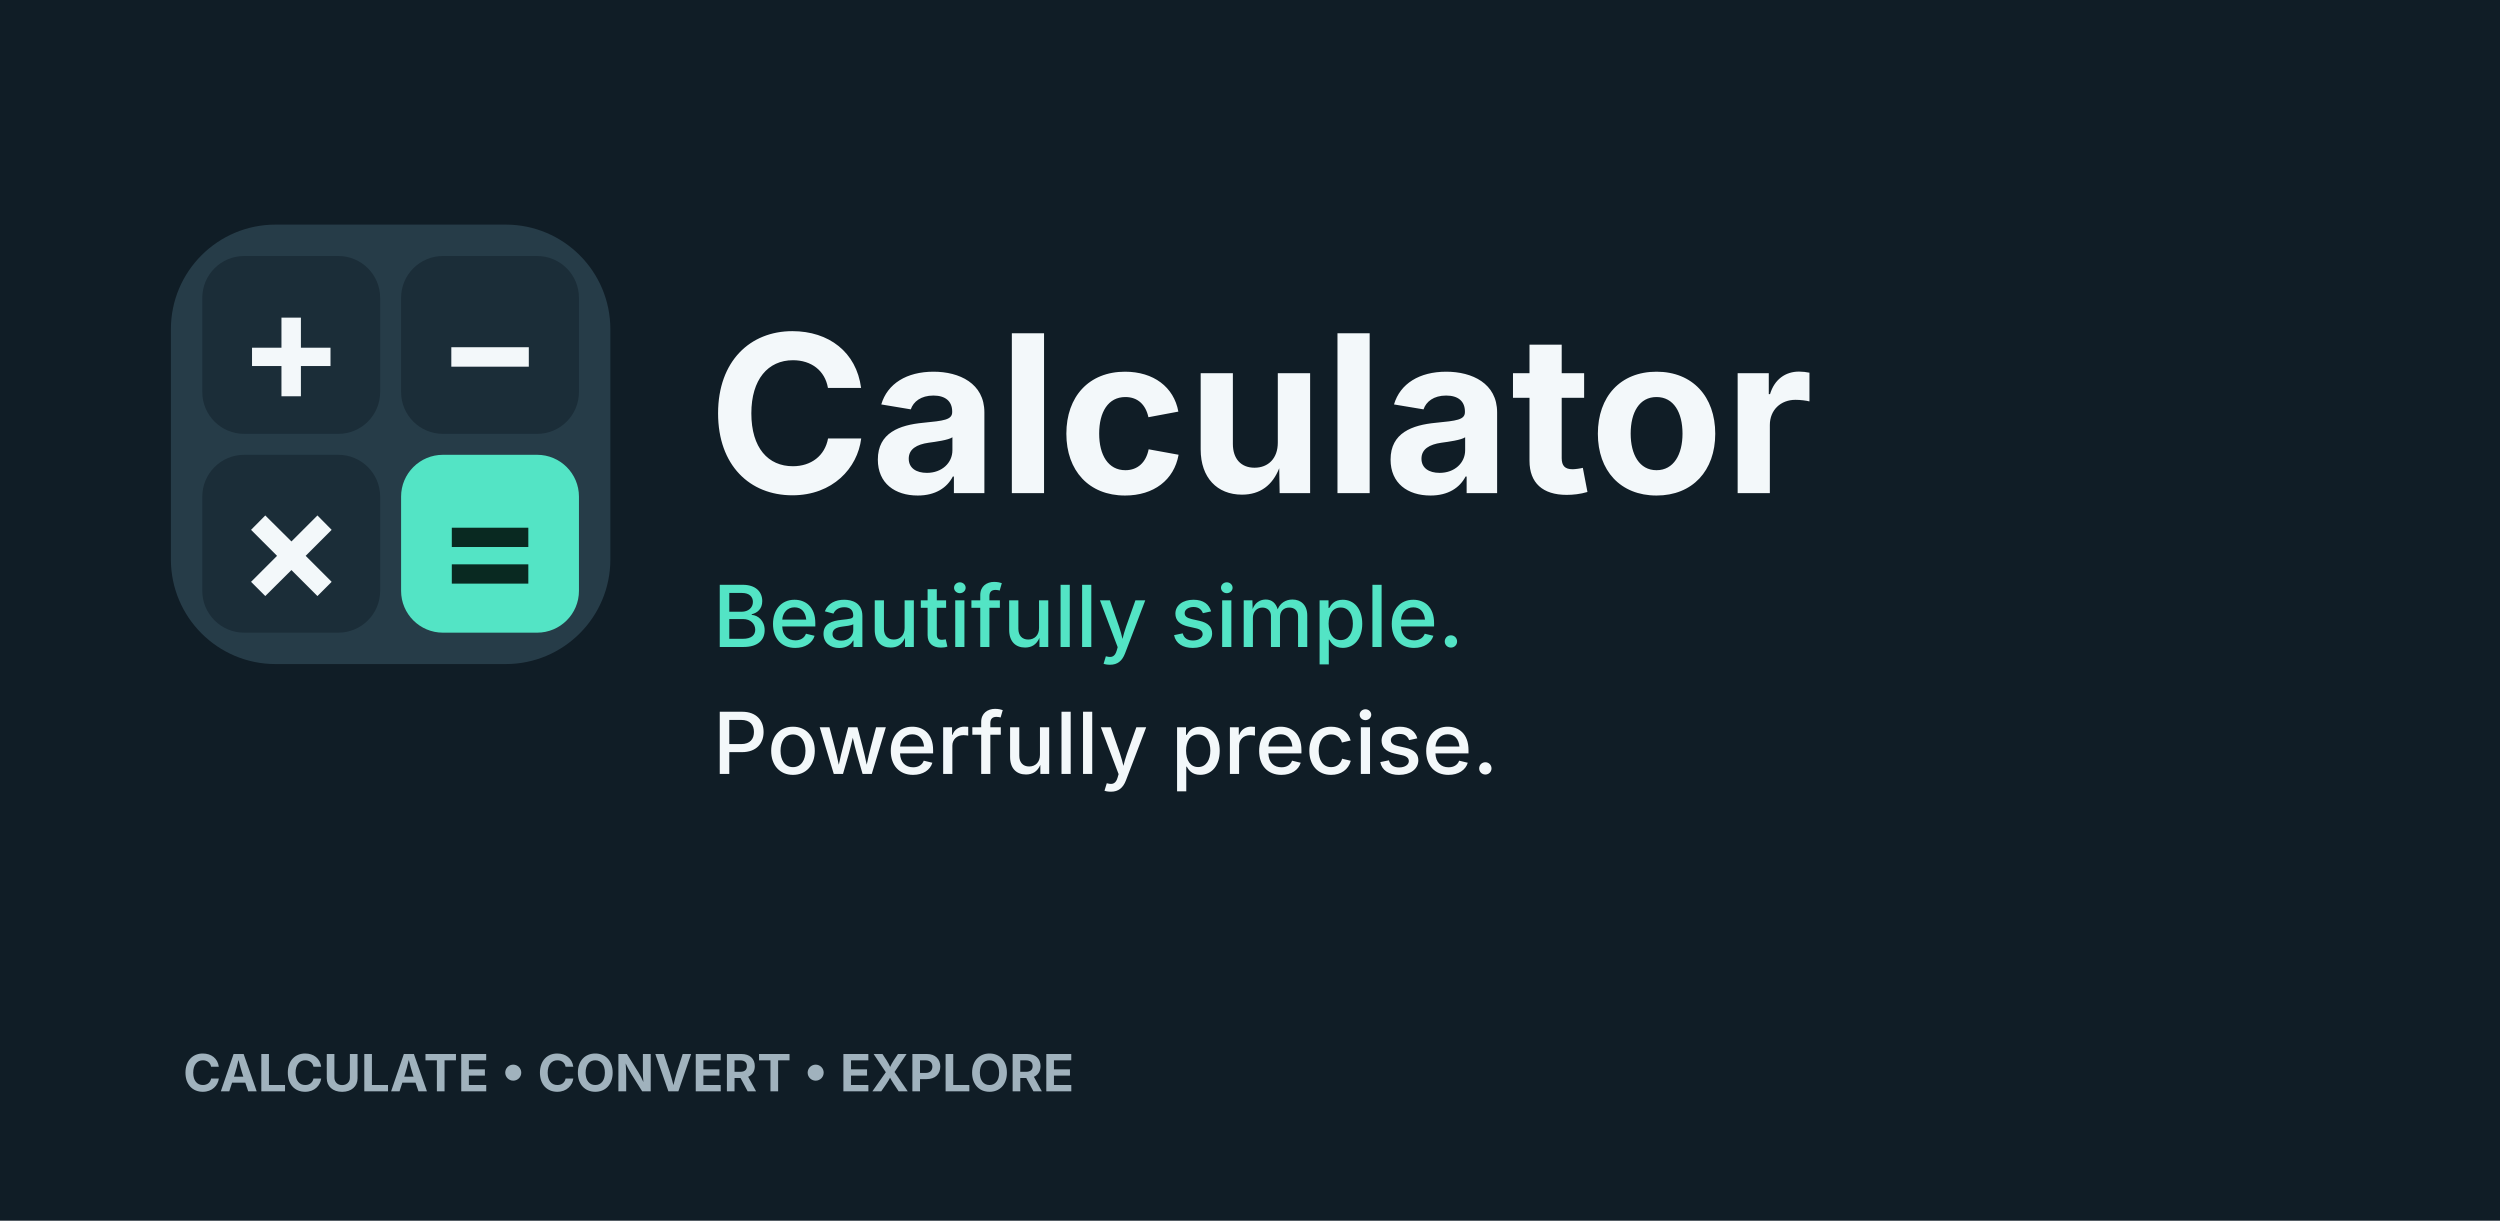
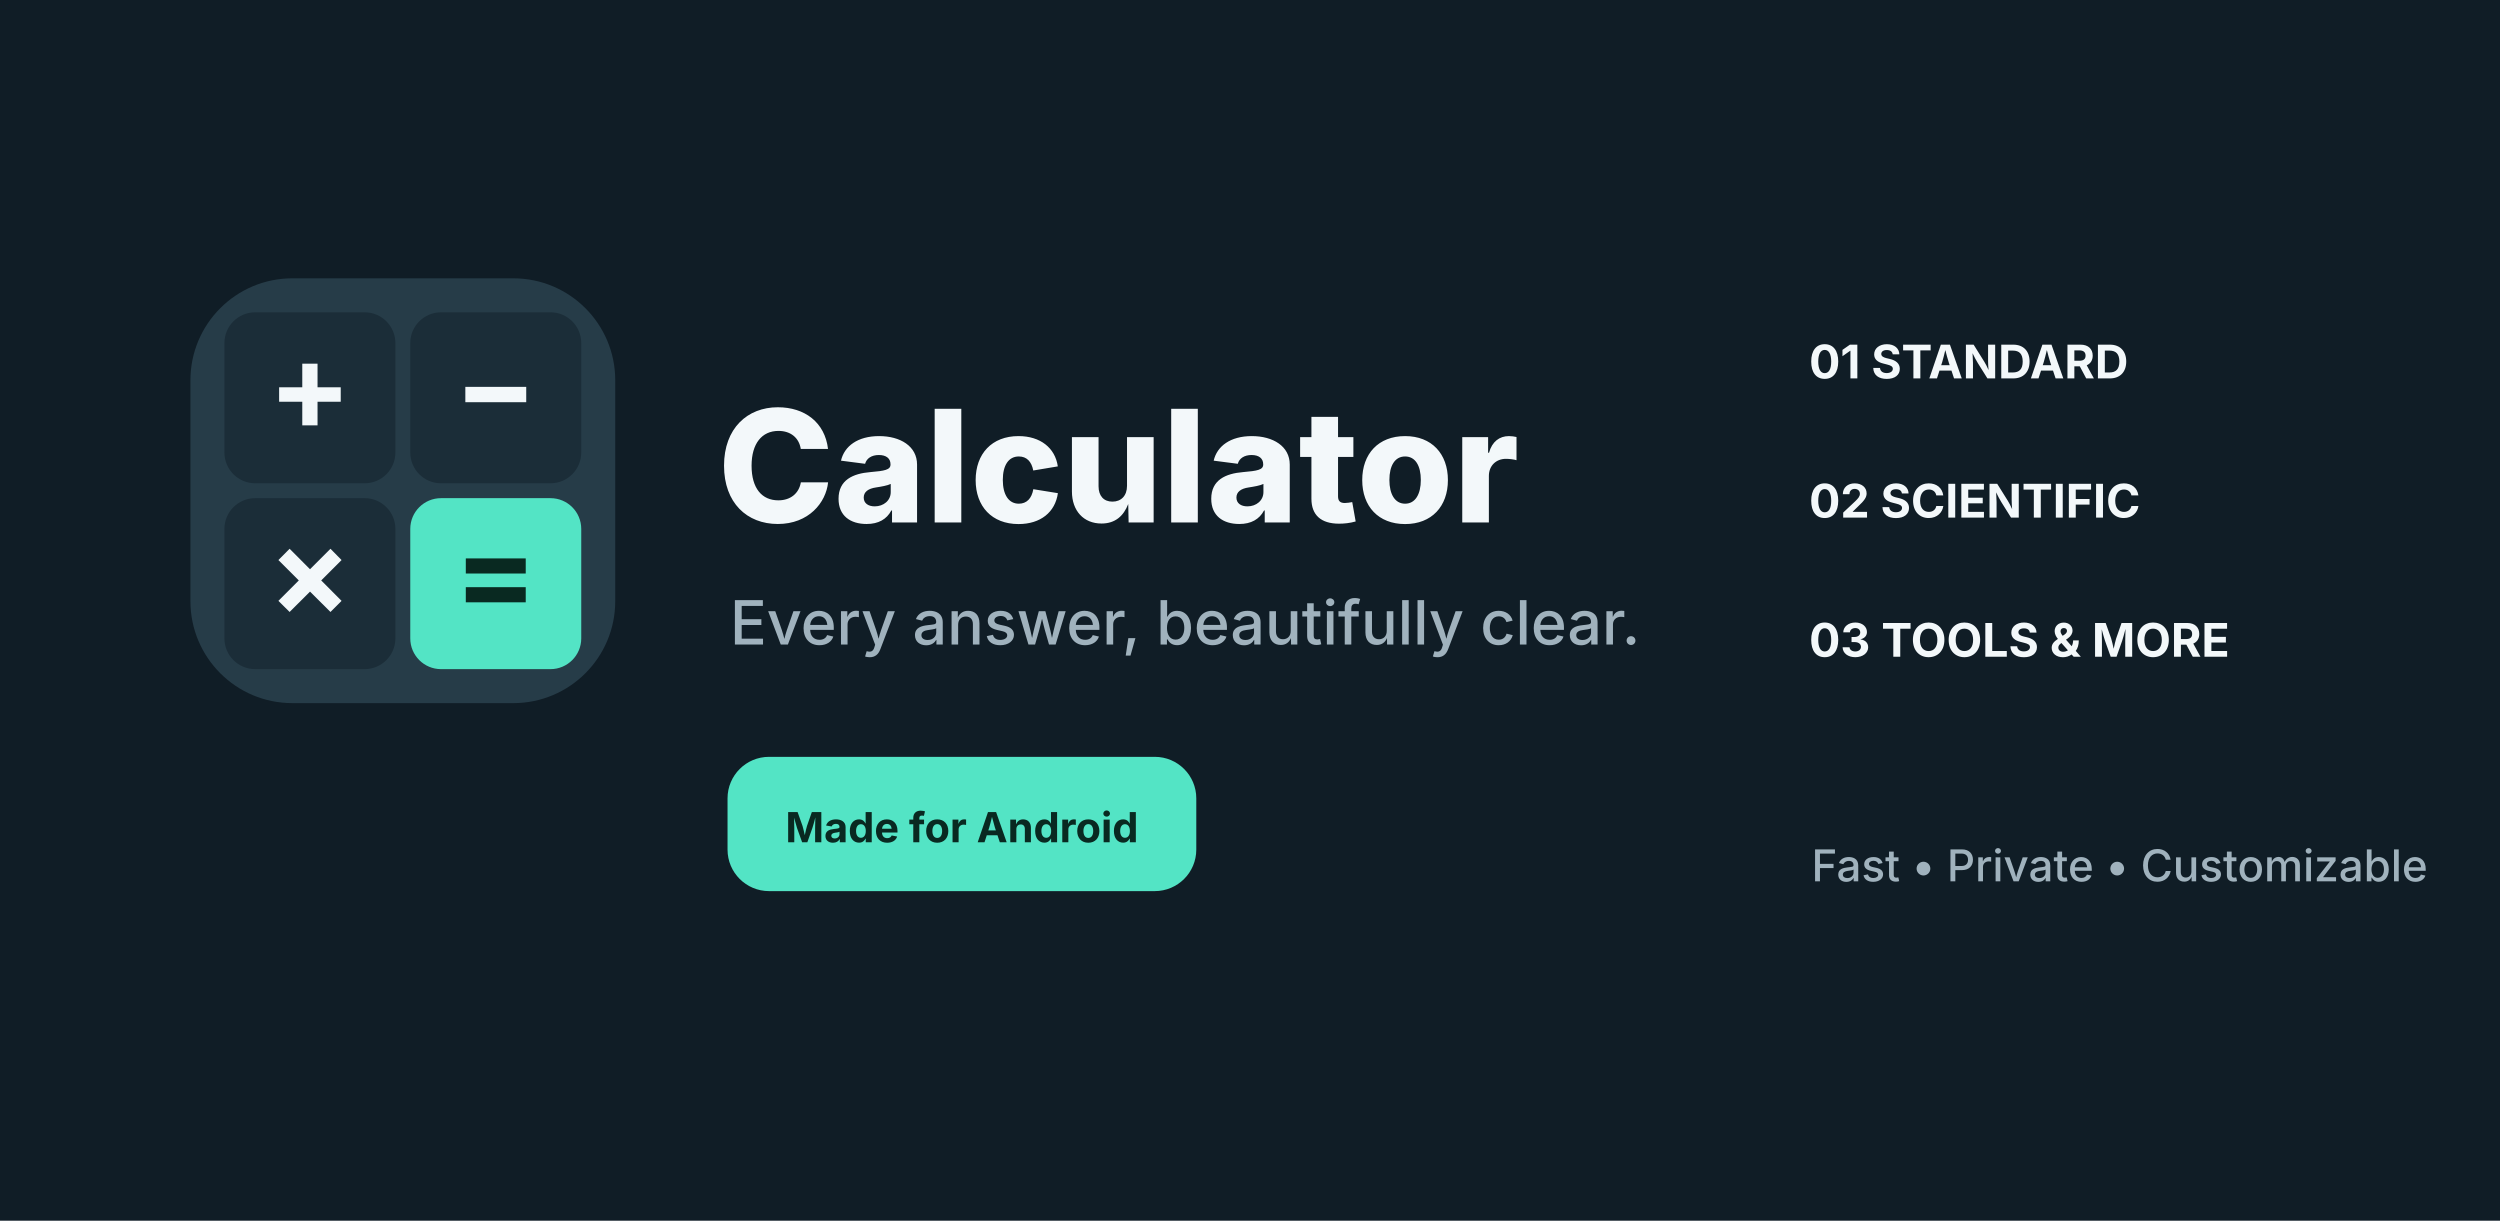
<svg xmlns="http://www.w3.org/2000/svg" width="1024" height="500" viewBox="0 0 1024 500">
  <style>text{font-family:Inter,Arial,sans-serif}</style>
-   <rect width="1024" height="500" fill="#101D26" />
-   <g transform="translate(70 92) scale(4.285714)">
-     <rect x="0" y="0" width="42" height="42" rx="10" fill="#263C48" />
-     <rect x="3" y="3" width="17" height="17" rx="4" fill="#1B2D38" />
-     <rect x="22" y="3" width="17" height="17" rx="4" fill="#1B2D38" />
-     <rect x="3" y="22" width="17" height="17" rx="4" fill="#1B2D38" />
-     <rect x="22" y="22" width="17" height="17" rx="4" fill="#53E4C5" />
-     <text x="11.5" y="17" font-size="15" fill="#F3F8FA" font-weight="700" text-anchor="middle">+</text>
-     <text x="30.5" y="17" font-size="15" fill="#F3F8FA" font-weight="700" text-anchor="middle">−</text>
-     <text x="11.5" y="36" font-size="15" fill="#F3F8FA" font-weight="700" text-anchor="middle">×</text>
-     <text x="30.5" y="36" font-size="15" fill="#092921" font-weight="700" text-anchor="middle">=</text>
-   </g>
-   <text x="290" y="202" font-size="90" fill="#F3F8FA" font-weight="750" text-anchor="start">Calculator</text>
-   <text x="292" y="265" font-size="35" fill="#53E4C5" font-weight="550" text-anchor="start">Beautifully simple.</text>
-   <text x="292" y="317" font-size="35" fill="#F3F8FA" font-weight="550" text-anchor="start">Powerfully precise.</text>
-   <text x="75" y="447" font-size="21" fill="#A0B2BD" font-weight="650" text-anchor="start">CALCULATE   •   CONVERT   •   EXPLORE</text>
+   <rect x="0" y="0" width="1024" height="500" rx="0" fill="#101D26" />
+   <rect x="78" y="114" width="174" height="174" rx="41.76" fill="#263C48" />
+   <rect x="91.92" y="127.92" width="70.035" height="70.035" rx="12.606" fill="#1B2D38" />
+   <rect x="168.045" y="127.92" width="70.035" height="70.035" rx="12.606" fill="#1B2D38" />
+   <rect x="91.92" y="204.045" width="70.035" height="70.035" rx="12.606" fill="#1B2D38" />
+   <rect x="168.045" y="204.045" width="70.035" height="70.035" rx="12.606" fill="#53E4C5" />
+   <text x="126.938" y="176.244" fill="#F3F8FA" font-size="50.425" font-weight="700" text-anchor="middle" opacity="1">+</text>
+   <text x="203.062" y="176.244" fill="#F3F8FA" font-size="50.425" font-weight="700" text-anchor="middle" opacity="1">−</text>
+   <text x="126.938" y="252.369" fill="#F3F8FA" font-size="50.425" font-weight="700" text-anchor="middle" opacity="1">×</text>
+   <text x="203.062" y="252.369" fill="#092921" font-size="50.425" font-weight="700" text-anchor="middle" opacity="1">=</text>
+   <text x="294" y="214" fill="#F3F8FA" font-size="64" font-weight="760" text-anchor="start" opacity="1">Calculator</text>
+   <text x="299" y="264" fill="#A0B2BD" font-size="25" font-weight="450" text-anchor="start" opacity="1">Every answer, beautifully clear.</text>
+   <rect x="298" y="310" width="192" height="55" rx="17" fill="#53E4C5" />
+   <text x="394" y="345" fill="#092921" font-size="17" font-weight="730" text-anchor="middle" opacity="1">Made for Android</text>
+   <text x="741" y="155" fill="#F3F8FA" font-size="19" font-weight="720" text-anchor="start" opacity="1">01  STANDARD</text>
+   <text x="741" y="212" fill="#F3F8FA" font-size="19" font-weight="720" text-anchor="start" opacity="1">02  SCIENTIFIC</text>
+   <text x="741" y="269" fill="#F3F8FA" font-size="19" font-weight="720" text-anchor="start" opacity="1">03  TOOLS &amp; MORE</text>
+   <text x="742" y="361" fill="#A0B2BD" font-size="18" font-weight="480" text-anchor="start" opacity="1">Fast • Private • Customizable</text>
</svg>
